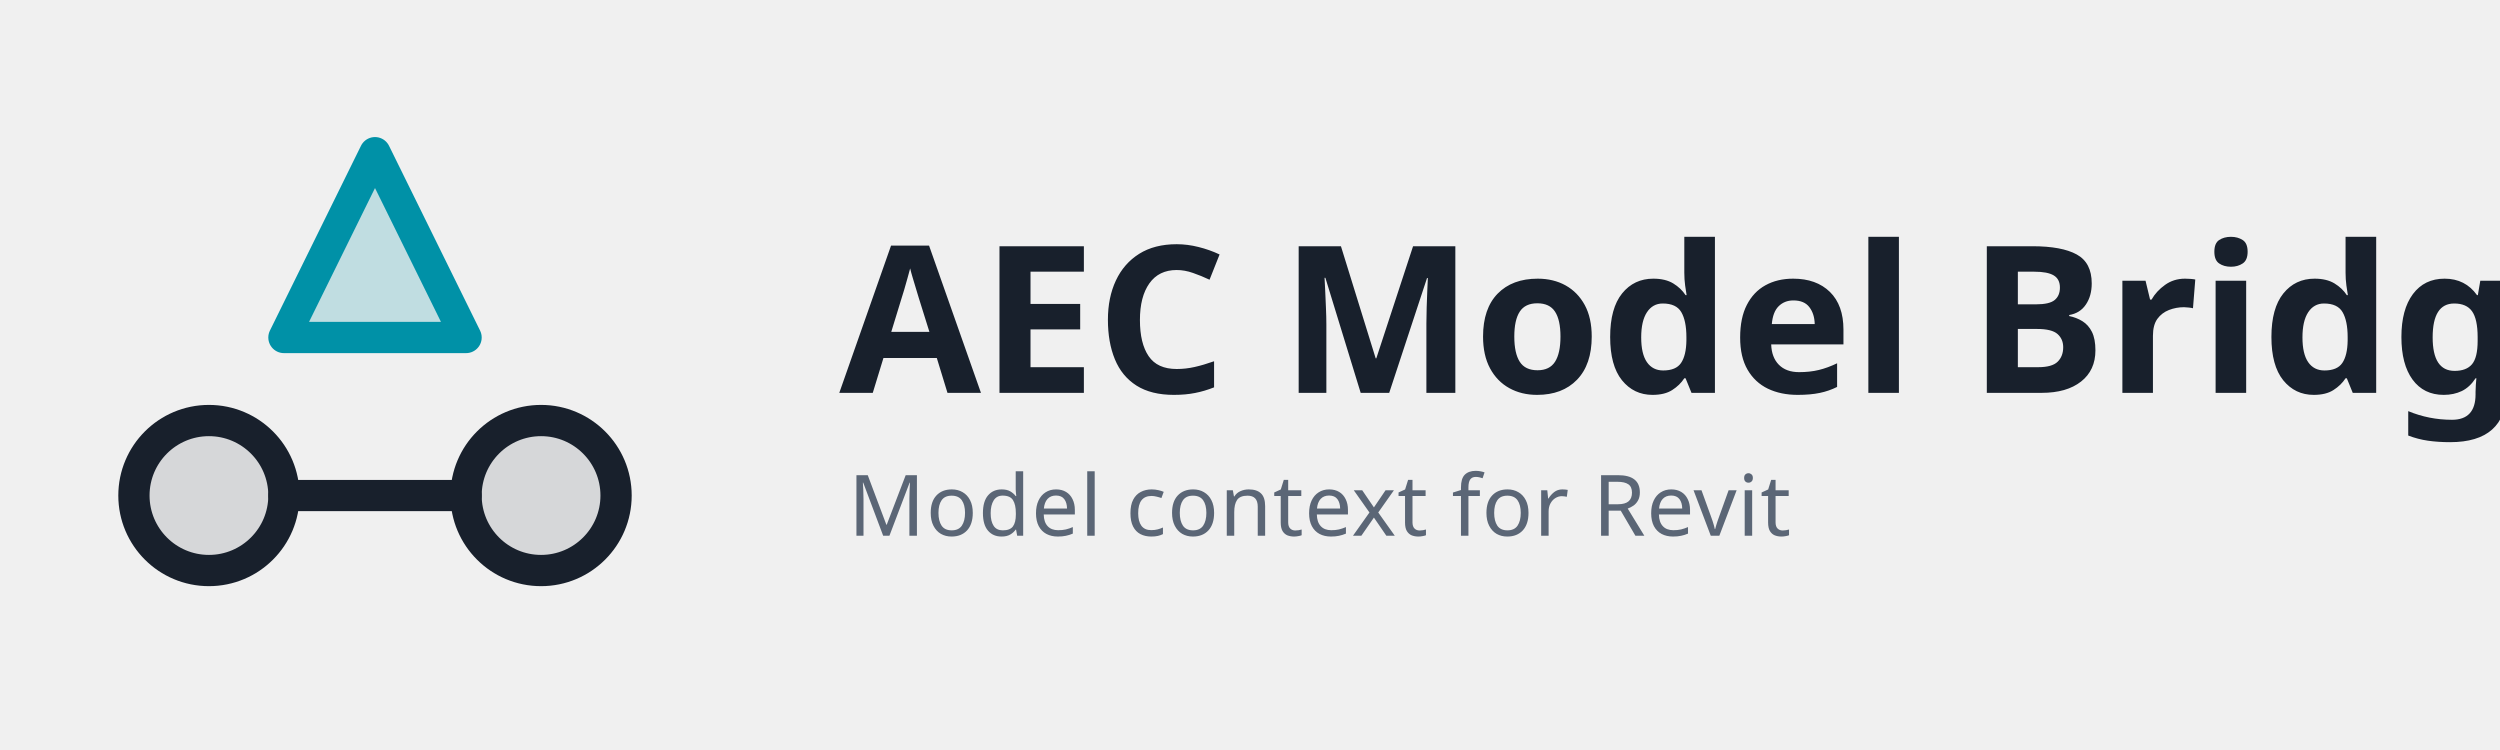
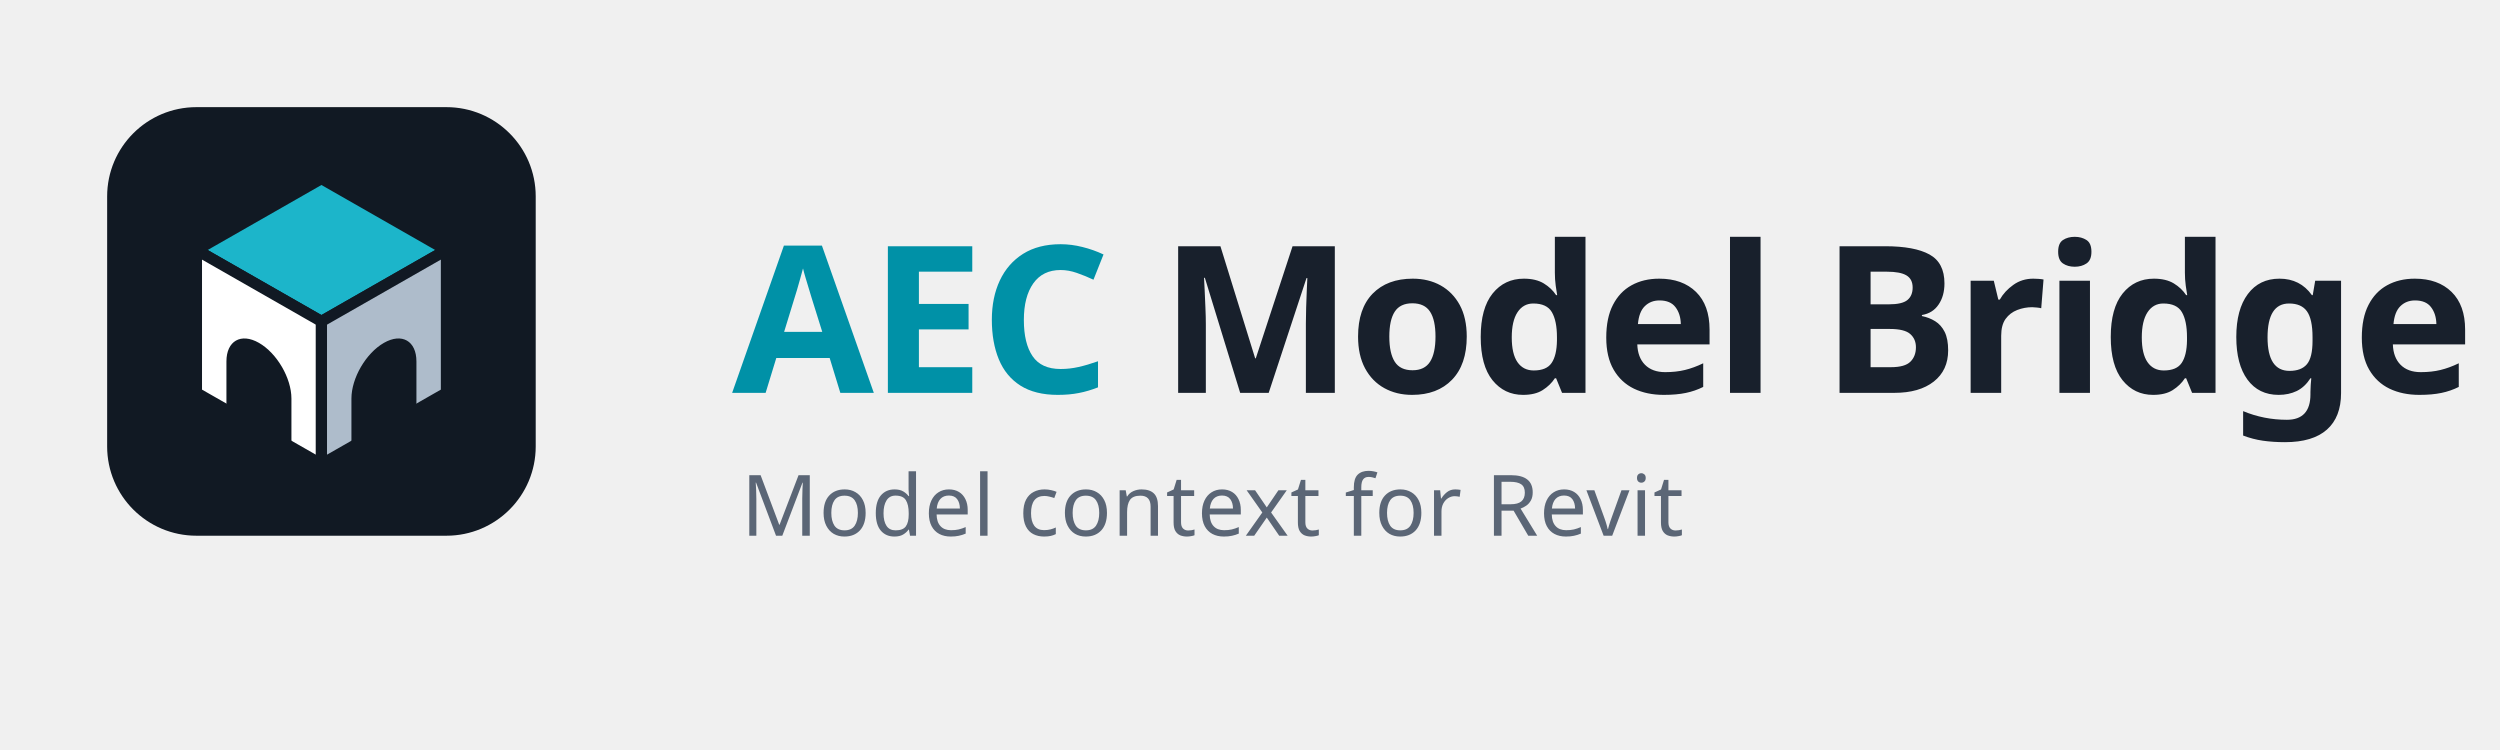
- <svg xmlns="http://www.w3.org/2000/svg" viewBox="0 0 560 168">
+ <svg xmlns="http://www.w3.org/2000/svg" viewBox="0 0 560 168" role="img" aria-label="AEC Model Bridge">
  <style>
-     /* Mark colors — light theme */
-     .amb-logo-svg .mk-wash-ink { fill: rgba(24,32,44,0.12); }
-     .amb-logo-svg .mk-wash-brand { fill: rgba(0,145,167,0.20); }
-     .amb-logo-svg .mk-ink { stroke: #18202C; fill: none; }
-     .amb-logo-svg .mk-brand { stroke: #0091A7; fill: none; }
-     .amb-logo-svg .mk-stroke { stroke-width: 7; stroke-linecap: round; stroke-linejoin: round; }
- 
-     /* Wordmark text — light theme */
-     .amb-logo-svg .mk-text-main { font-family: "Segoe UI", system-ui, sans-serif; font-weight: 600; font-size: 46; letter-spacing: 0; fill: #18202C; }
-     .amb-logo-svg .mk-text-sub { font-family: "Segoe UI", system-ui, sans-serif; font-weight: 400; font-size: 19; letter-spacing: 0.2; fill: #5B6676; }
- 
-     /* Dark theme overrides */
+     .amb-logo-svg .t-main { font-family: "Segoe UI", system-ui, sans-serif; font-weight: 700; font-size: 46px; letter-spacing: -1px; fill: #18202C; }
+     .amb-logo-svg .t-aec { fill: #0091A7; }
+     .amb-logo-svg .t-sub { font-family: "Segoe UI", system-ui, sans-serif; font-weight: 400; font-size: 19px; letter-spacing: 0.2px; fill: #5B6676; }
    @media (prefers-color-scheme: dark) {
-       .amb-logo-svg .mk-wash-ink { fill: rgba(233,238,245,0.16); }
-       .amb-logo-svg .mk-wash-brand { fill: rgba(63,195,214,0.20); }
-       .amb-logo-svg .mk-ink { stroke: #E9EEF5; }
-       .amb-logo-svg .mk-brand { stroke: #3FC3D6; }
-       .amb-logo-svg .mk-text-main { fill: #E9EEF5; }
-       .amb-logo-svg .mk-text-sub { fill: #9BA8B9; }
+       .amb-logo-svg .t-main { fill: #E9EEF5; }
+       .amb-logo-svg .t-aec { fill: #3FC3D6; }
+       .amb-logo-svg .t-sub { fill: #9BA8B9; }
    }
  </style>
  <g class="amb-logo-svg">
    <g transform="translate(24, 24)">
-       <polygon class="mk-wash-brand" points="60,10.2 80.4,51.6 39.6,51.6" />
-       <circle class="mk-wash-ink" cx="22.8" cy="87" r="16.8" />
-       <circle class="mk-wash-ink" cx="97.2" cy="87" r="16.8" />
-       <g class="mk-stroke">
-         <line class="mk-ink" x1="39.6" y1="87" x2="80.4" y2="87" />
-         <circle class="mk-ink" cx="22.8" cy="87" r="16.8" />
-         <circle class="mk-ink" cx="97.2" cy="87" r="16.8" />
-         <polygon class="mk-brand" points="60,10.2 80.4,51.6 39.6,51.6" />
+       <rect width="96" height="96" rx="20" fill="#111923" />
+       <g stroke="#111923" stroke-width="2.5" stroke-linejoin="round">
+         <polygon fill="#1CB5CA" points="48,16 76,32 48,48 20,32" />
+         <polygon fill="#FFFFFF" points="20,32 48,48 48,80 20,64" />
+         <polygon fill="#AEBCCB" points="48,48 76,32 76,64 48,80" />
      </g>
+       <path fill="#111923" transform="matrix(28,16,0,32,20,32)" d="M0.24,1.02 V0.66 A0.26,0.26 0 0 1 0.76,0.66 V1.02 Z" />
+       <path fill="#111923" transform="matrix(28,-16,0,32,48,48)" d="M0.24,1.02 V0.66 A0.26,0.26 0 0 1 0.76,0.66 V1.02 Z" />
    </g>
-     <text class="mk-text-main" x="188" y="88" dominant-baseline="alphabetic">AEC Model Bridge</text>
-     <text class="mk-text-sub" x="190" y="120" dominant-baseline="alphabetic">Model context for Revit</text>
+     <text class="t-main" x="164" y="88">
+       <tspan class="t-aec">AEC</tspan> Model Bridge</text>
+     <text class="t-sub" x="166" y="120">Model context for Revit</text>
  </g>
</svg>
